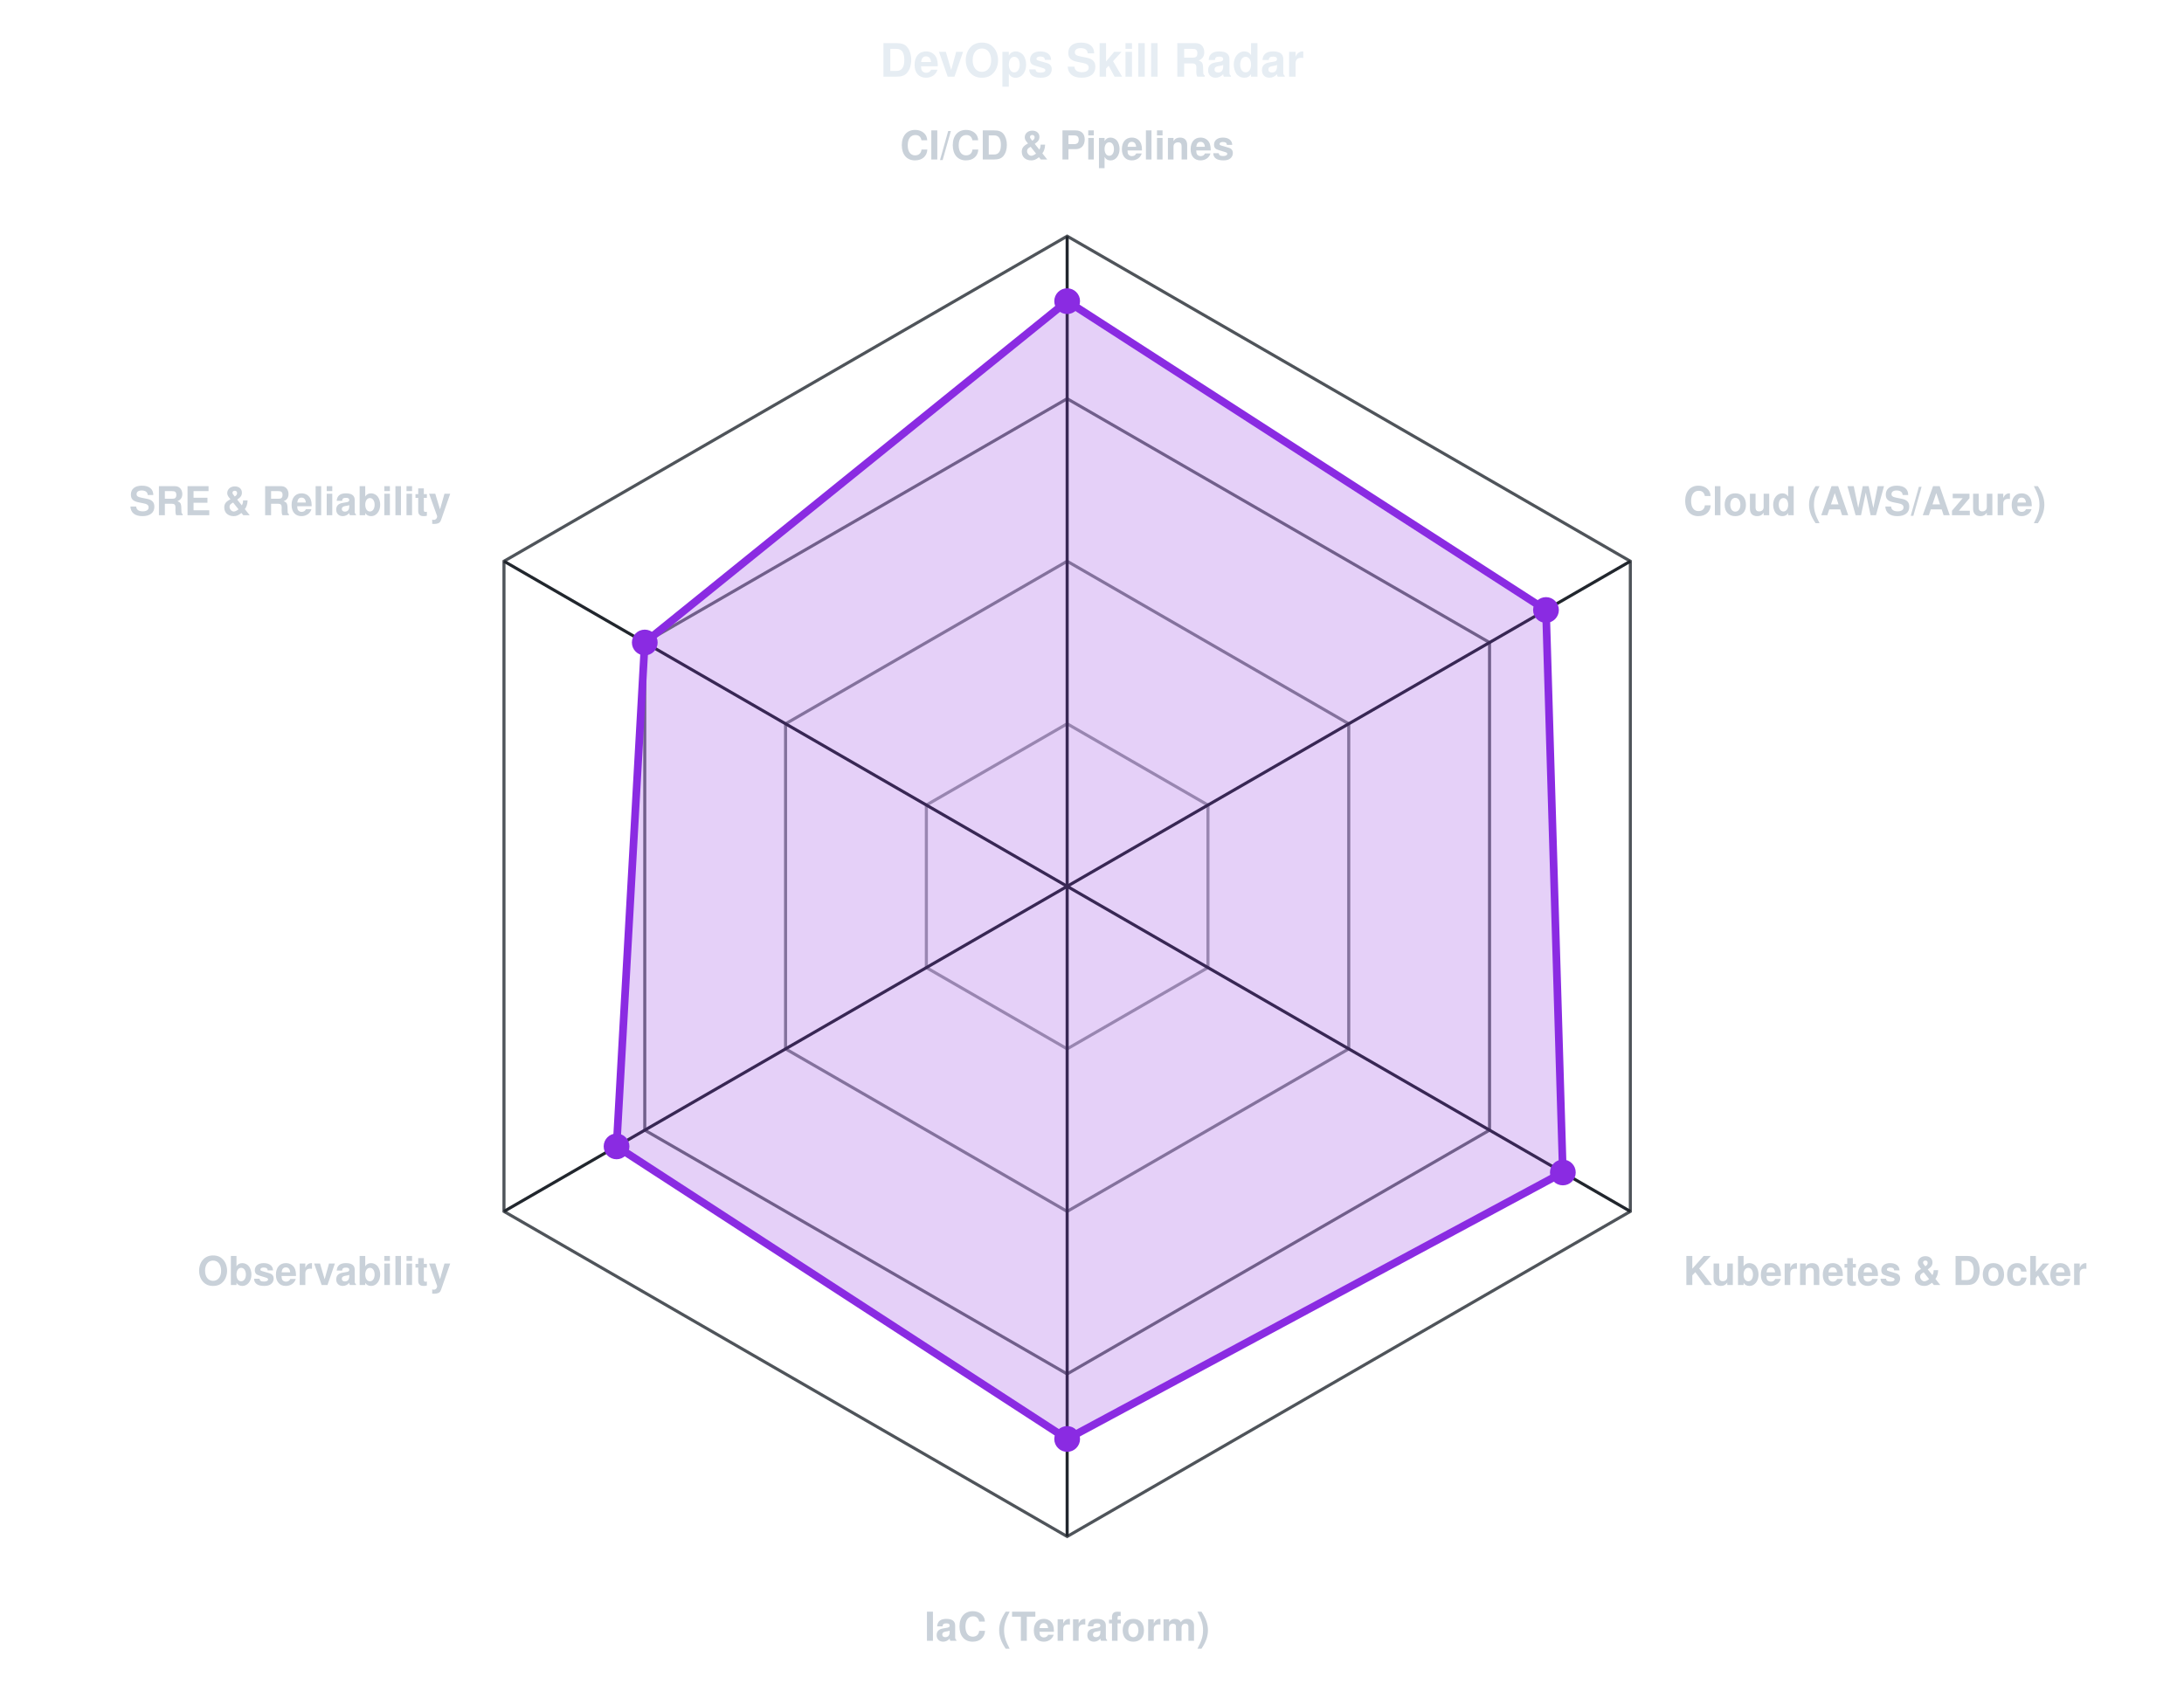
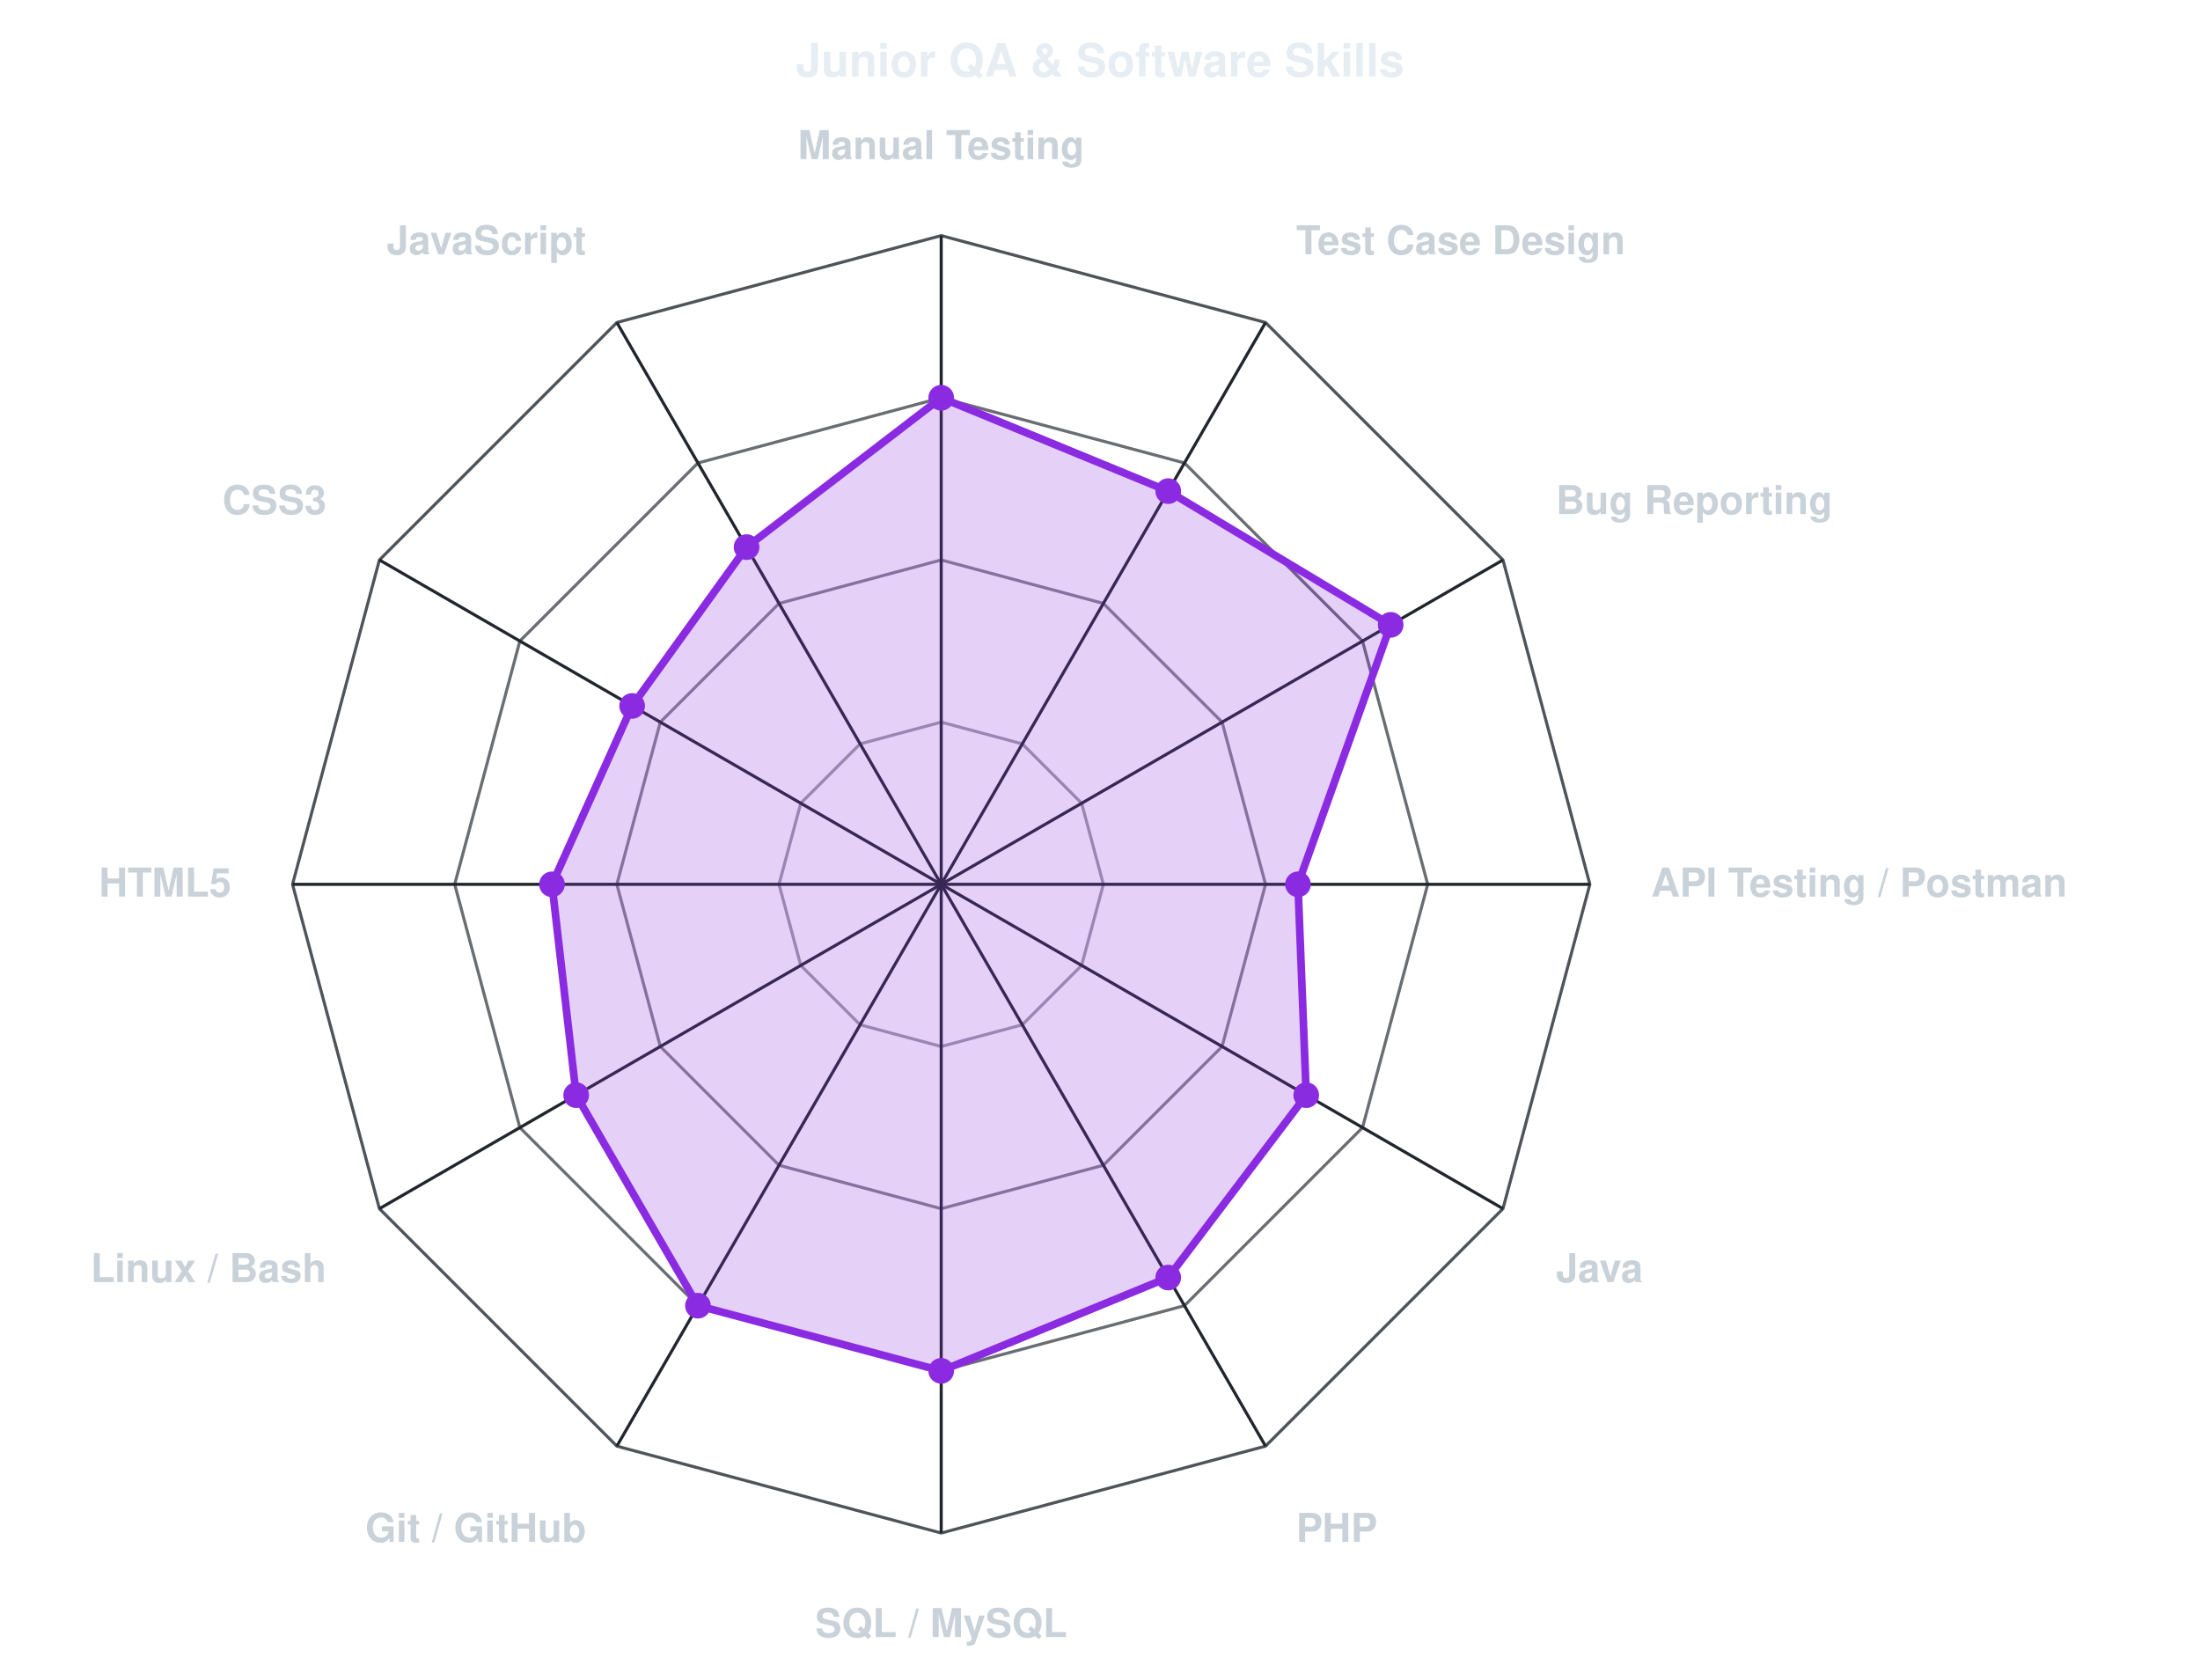
- <svg xmlns="http://www.w3.org/2000/svg" viewBox="0 0 712 549" width="712" height="549" role="img" aria-label="DevOps Skill Radar" font-family="ui-sans-serif,-apple-system,Segoe UI,Helvetica,Arial,sans-serif">
-   <text x="356.0" y="25" text-anchor="middle" font-size="15" font-weight="700" fill="#e6edf3">DevOps Skill Radar</text>
-   <g transform="translate(347.9,289.0)">
-     <polygon points="0.0,-212.0 183.6,-106.0 183.6,106.0 0.0,212.0 -183.6,106.0 -183.6,-106.0" fill="none" stroke="#30363d" stroke-width="1" opacity="0.85" />
-     <polygon points="0.0,-159.0 137.7,-79.5 137.7,79.5 0.0,159.0 -137.7,79.5 -137.7,-79.5" fill="none" stroke="#30363d" stroke-width="1" opacity="0.72" />
-     <polygon points="0.0,-106.0 91.8,-53.0 91.8,53.0 0.0,106.0 -91.8,53.0 -91.8,-53.0" fill="none" stroke="#30363d" stroke-width="1" opacity="0.60" />
-     <polygon points="0.0,-53.0 45.9,-26.5 45.9,26.5 0.0,53.0 -45.9,26.5 -45.9,-26.5" fill="none" stroke="#30363d" stroke-width="1" opacity="0.47" />
+ <svg xmlns="http://www.w3.org/2000/svg" viewBox="0 0 719 549" width="719" height="549" role="img" aria-label="Junior QA &amp; Software Skills" font-family="ui-sans-serif,-apple-system,Segoe UI,Helvetica,Arial,sans-serif">
+   <text x="359.5" y="25" text-anchor="middle" font-size="15" font-weight="700" fill="#e6edf3">Junior QA &amp; Software Skills</text>
+   <g transform="translate(307.6,289.0)">
+     <polygon points="0.0,-212.0 106.0,-183.6 183.6,-106.0 212.0,0.0 183.6,106.0 106.0,183.6 0.0,212.0 -106.0,183.6 -183.6,106.0 -212.0,0.0 -183.6,-106.0 -106.0,-183.6" fill="none" stroke="#30363d" stroke-width="1" opacity="0.85" />
+     <polygon points="0.0,-159.0 79.5,-137.7 137.7,-79.5 159.0,0.0 137.7,79.5 79.5,137.7 0.0,159.0 -79.5,137.7 -137.7,79.5 -159.0,0.0 -137.7,-79.5 -79.5,-137.7" fill="none" stroke="#30363d" stroke-width="1" opacity="0.72" />
+     <polygon points="0.0,-106.0 53.0,-91.8 91.8,-53.0 106.0,0.0 91.8,53.0 53.0,91.8 0.0,106.0 -53.0,91.8 -91.8,53.0 -106.0,0.0 -91.8,-53.0 -53.0,-91.8" fill="none" stroke="#30363d" stroke-width="1" opacity="0.60" />
+     <polygon points="0.0,-53.0 26.5,-45.9 45.9,-26.5 53.0,0.0 45.9,26.5 26.5,45.9 0.0,53.0 -26.5,45.9 -45.9,26.5 -53.0,0.0 -45.9,-26.5 -26.5,-45.9" fill="none" stroke="#30363d" stroke-width="1" opacity="0.47" />
    <line x1="0" y1="0" x2="0.0" y2="-212.0" stroke="#21262d" stroke-width="1" />
+     <line x1="0" y1="0" x2="106.0" y2="-183.6" stroke="#21262d" stroke-width="1" />
    <line x1="0" y1="0" x2="183.6" y2="-106.0" stroke="#21262d" stroke-width="1" />
+     <line x1="0" y1="0" x2="212.0" y2="0.0" stroke="#21262d" stroke-width="1" />
    <line x1="0" y1="0" x2="183.6" y2="106.0" stroke="#21262d" stroke-width="1" />
+     <line x1="0" y1="0" x2="106.0" y2="183.6" stroke="#21262d" stroke-width="1" />
    <line x1="0" y1="0" x2="0.0" y2="212.0" stroke="#21262d" stroke-width="1" />
+     <line x1="0" y1="0" x2="-106.0" y2="183.6" stroke="#21262d" stroke-width="1" />
    <line x1="0" y1="0" x2="-183.6" y2="106.0" stroke="#21262d" stroke-width="1" />
+     <line x1="0" y1="0" x2="-212.0" y2="0.0" stroke="#21262d" stroke-width="1" />
    <line x1="0" y1="0" x2="-183.6" y2="-106.0" stroke="#21262d" stroke-width="1" />
+     <line x1="0" y1="0" x2="-106.0" y2="-183.6" stroke="#21262d" stroke-width="1" />
    <g>
      <animateTransform attributeName="transform" type="scale" values="0.04;1" dur="1.1s" calcMode="spline" keyTimes="0;1" keySplines="0.22 1 0.36 1" fill="freeze" />
-       <polygon points="0.0,-190.8 156.1,-90.1 161.6,93.3 0.0,180.2 -146.9,84.8 -137.7,-79.5" fill="#8a2be2" fill-opacity="0.22" stroke="#8a2be2" stroke-width="2.5" stroke-linejoin="round" />
-       <circle cx="0.0" cy="-190.8" r="3.6" fill="#8a2be2" stroke="#8a2be2" stroke-width="1.2" />
-       <circle cx="156.1" cy="-90.1" r="3.6" fill="#8a2be2" stroke="#8a2be2" stroke-width="1.2" />
-       <circle cx="161.6" cy="93.3" r="3.6" fill="#8a2be2" stroke="#8a2be2" stroke-width="1.2" />
-       <circle cx="0.0" cy="180.2" r="3.6" fill="#8a2be2" stroke="#8a2be2" stroke-width="1.2" />
-       <circle cx="-146.9" cy="84.8" r="3.6" fill="#8a2be2" stroke="#8a2be2" stroke-width="1.2" />
-       <circle cx="-137.7" cy="-79.5" r="3.6" fill="#8a2be2" stroke="#8a2be2" stroke-width="1.2" />
+       <polygon points="0.0,-159.0 74.2,-128.5 146.9,-84.8 116.6,0.0 119.3,68.9 74.2,128.5 0.0,159.0 -79.5,137.7 -119.3,68.9 -127.2,0.0 -101.0,-58.3 -63.6,-110.2" fill="#8a2be2" fill-opacity="0.22" stroke="#8a2be2" stroke-width="2.5" stroke-linejoin="round" />
+       <circle cx="0.0" cy="-159.0" r="3.6" fill="#8a2be2" stroke="#8a2be2" stroke-width="1.2" />
+       <circle cx="74.2" cy="-128.5" r="3.6" fill="#8a2be2" stroke="#8a2be2" stroke-width="1.2" />
+       <circle cx="146.9" cy="-84.8" r="3.6" fill="#8a2be2" stroke="#8a2be2" stroke-width="1.2" />
+       <circle cx="116.6" cy="0.0" r="3.6" fill="#8a2be2" stroke="#8a2be2" stroke-width="1.2" />
+       <circle cx="119.3" cy="68.9" r="3.6" fill="#8a2be2" stroke="#8a2be2" stroke-width="1.2" />
+       <circle cx="74.2" cy="128.5" r="3.6" fill="#8a2be2" stroke="#8a2be2" stroke-width="1.2" />
+       <circle cx="0.0" cy="159.0" r="3.6" fill="#8a2be2" stroke="#8a2be2" stroke-width="1.2" />
+       <circle cx="-79.5" cy="137.7" r="3.6" fill="#8a2be2" stroke="#8a2be2" stroke-width="1.2" />
+       <circle cx="-119.3" cy="68.9" r="3.6" fill="#8a2be2" stroke="#8a2be2" stroke-width="1.2" />
+       <circle cx="-127.2" cy="0.0" r="3.6" fill="#8a2be2" stroke="#8a2be2" stroke-width="1.2" />
+       <circle cx="-101.0" cy="-58.3" r="3.6" fill="#8a2be2" stroke="#8a2be2" stroke-width="1.2" />
+       <circle cx="-63.6" cy="-110.2" r="3.6" fill="#8a2be2" stroke="#8a2be2" stroke-width="1.2" />
    </g>
-     <text x="0.0" y="-237.0" text-anchor="middle" font-size="13" font-weight="600" fill="#c9d1d9">CI/CD &amp; Pipelines</text>
-     <text x="200.9" y="-121.0" text-anchor="start" font-size="13" font-weight="600" fill="#c9d1d9">Cloud (AWS/Azure)</text>
-     <text x="200.9" y="130.0" text-anchor="start" font-size="13" font-weight="600" fill="#c9d1d9">Kubernetes &amp; Docker</text>
-     <text x="0.0" y="246.0" text-anchor="middle" font-size="13" font-weight="600" fill="#c9d1d9">IaC (Terraform)</text>
-     <text x="-200.9" y="130.0" text-anchor="end" font-size="13" font-weight="600" fill="#c9d1d9">Observability</text>
-     <text x="-200.9" y="-121.0" text-anchor="end" font-size="13" font-weight="600" fill="#c9d1d9">SRE &amp; Reliability</text>
+     <text x="0.0" y="-237.0" text-anchor="middle" font-size="13" font-weight="600" fill="#c9d1d9">Manual Testing</text>
+     <text x="116.0" y="-205.9" text-anchor="start" font-size="13" font-weight="600" fill="#c9d1d9">Test Case Design</text>
+     <text x="200.9" y="-121.0" text-anchor="start" font-size="13" font-weight="600" fill="#c9d1d9">Bug Reporting</text>
+     <text x="232.0" y="4.0" text-anchor="start" font-size="13" font-weight="600" fill="#c9d1d9">API Testing / Postman</text>
+     <text x="200.9" y="130.0" text-anchor="start" font-size="13" font-weight="600" fill="#c9d1d9">Java</text>
+     <text x="116.0" y="214.9" text-anchor="start" font-size="13" font-weight="600" fill="#c9d1d9">PHP</text>
+     <text x="0.0" y="246.0" text-anchor="middle" font-size="13" font-weight="600" fill="#c9d1d9">SQL / MySQL</text>
+     <text x="-116.0" y="214.9" text-anchor="end" font-size="13" font-weight="600" fill="#c9d1d9">Git / GitHub</text>
+     <text x="-200.9" y="130.0" text-anchor="end" font-size="13" font-weight="600" fill="#c9d1d9">Linux / Bash</text>
+     <text x="-232.0" y="4.0" text-anchor="end" font-size="13" font-weight="600" fill="#c9d1d9">HTML5</text>
+     <text x="-200.9" y="-121.0" text-anchor="end" font-size="13" font-weight="600" fill="#c9d1d9">CSS3</text>
+     <text x="-116.0" y="-205.9" text-anchor="end" font-size="13" font-weight="600" fill="#c9d1d9">JavaScript</text>
  </g>
</svg>
